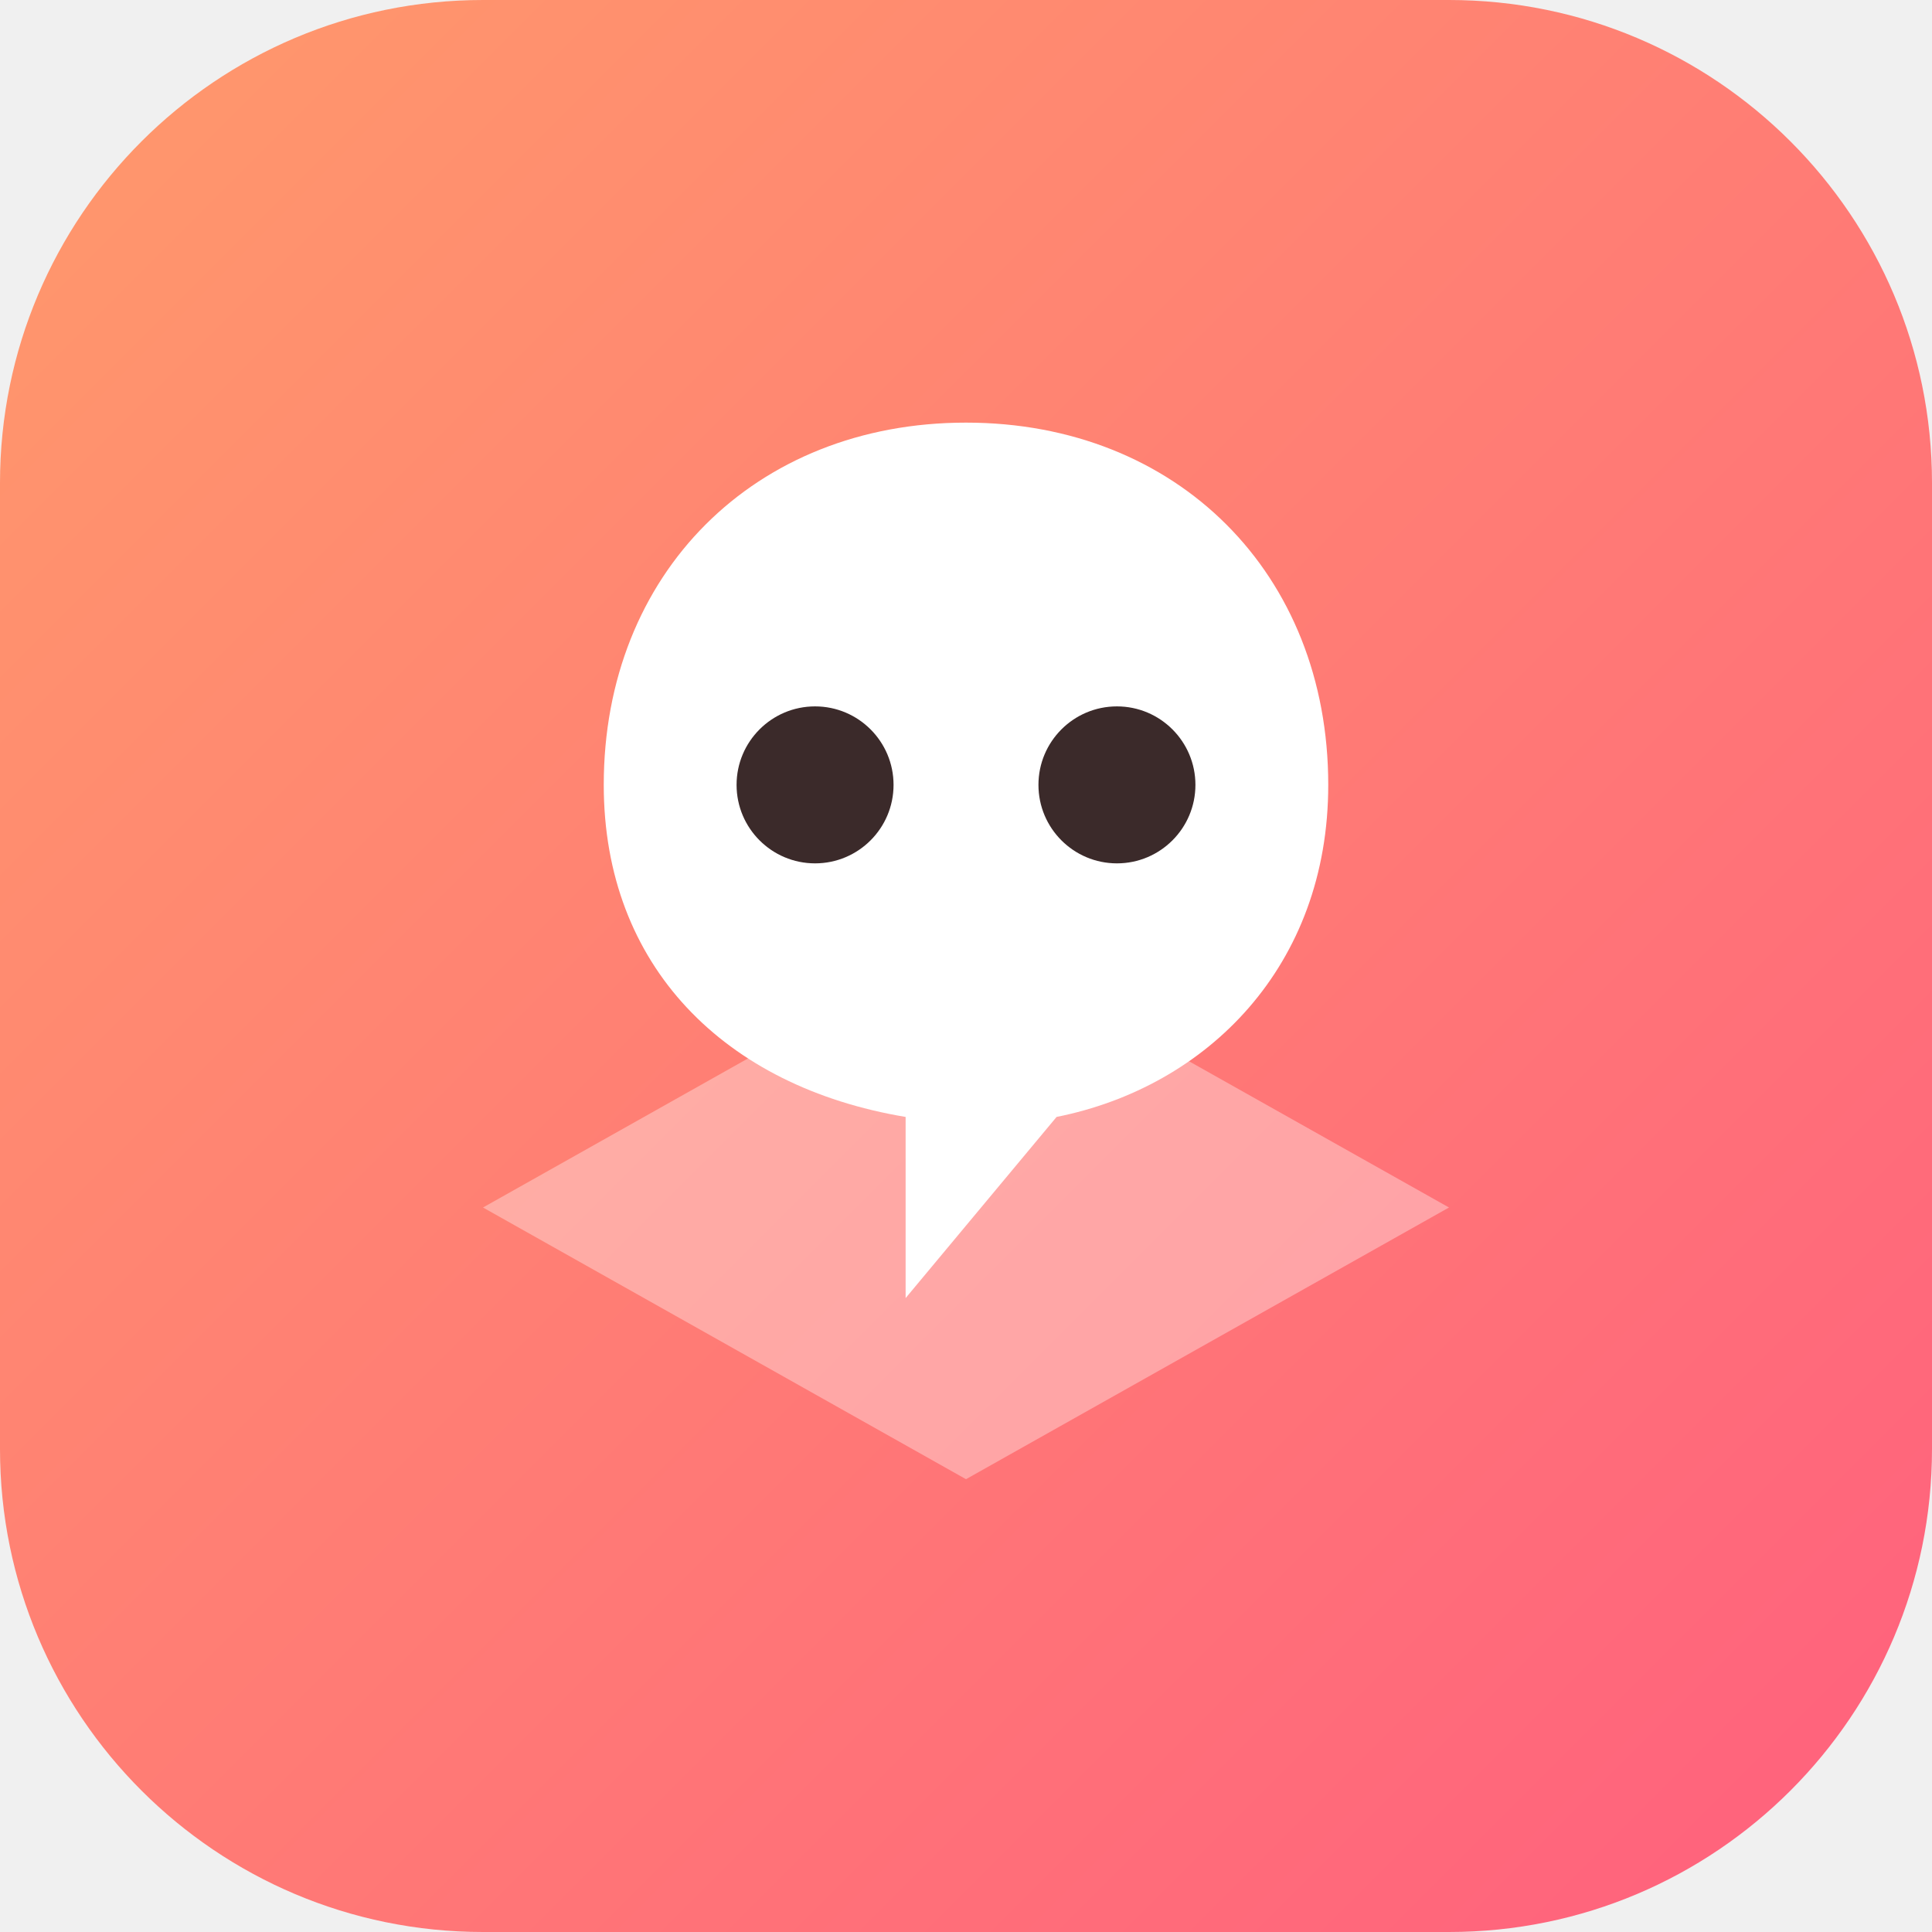
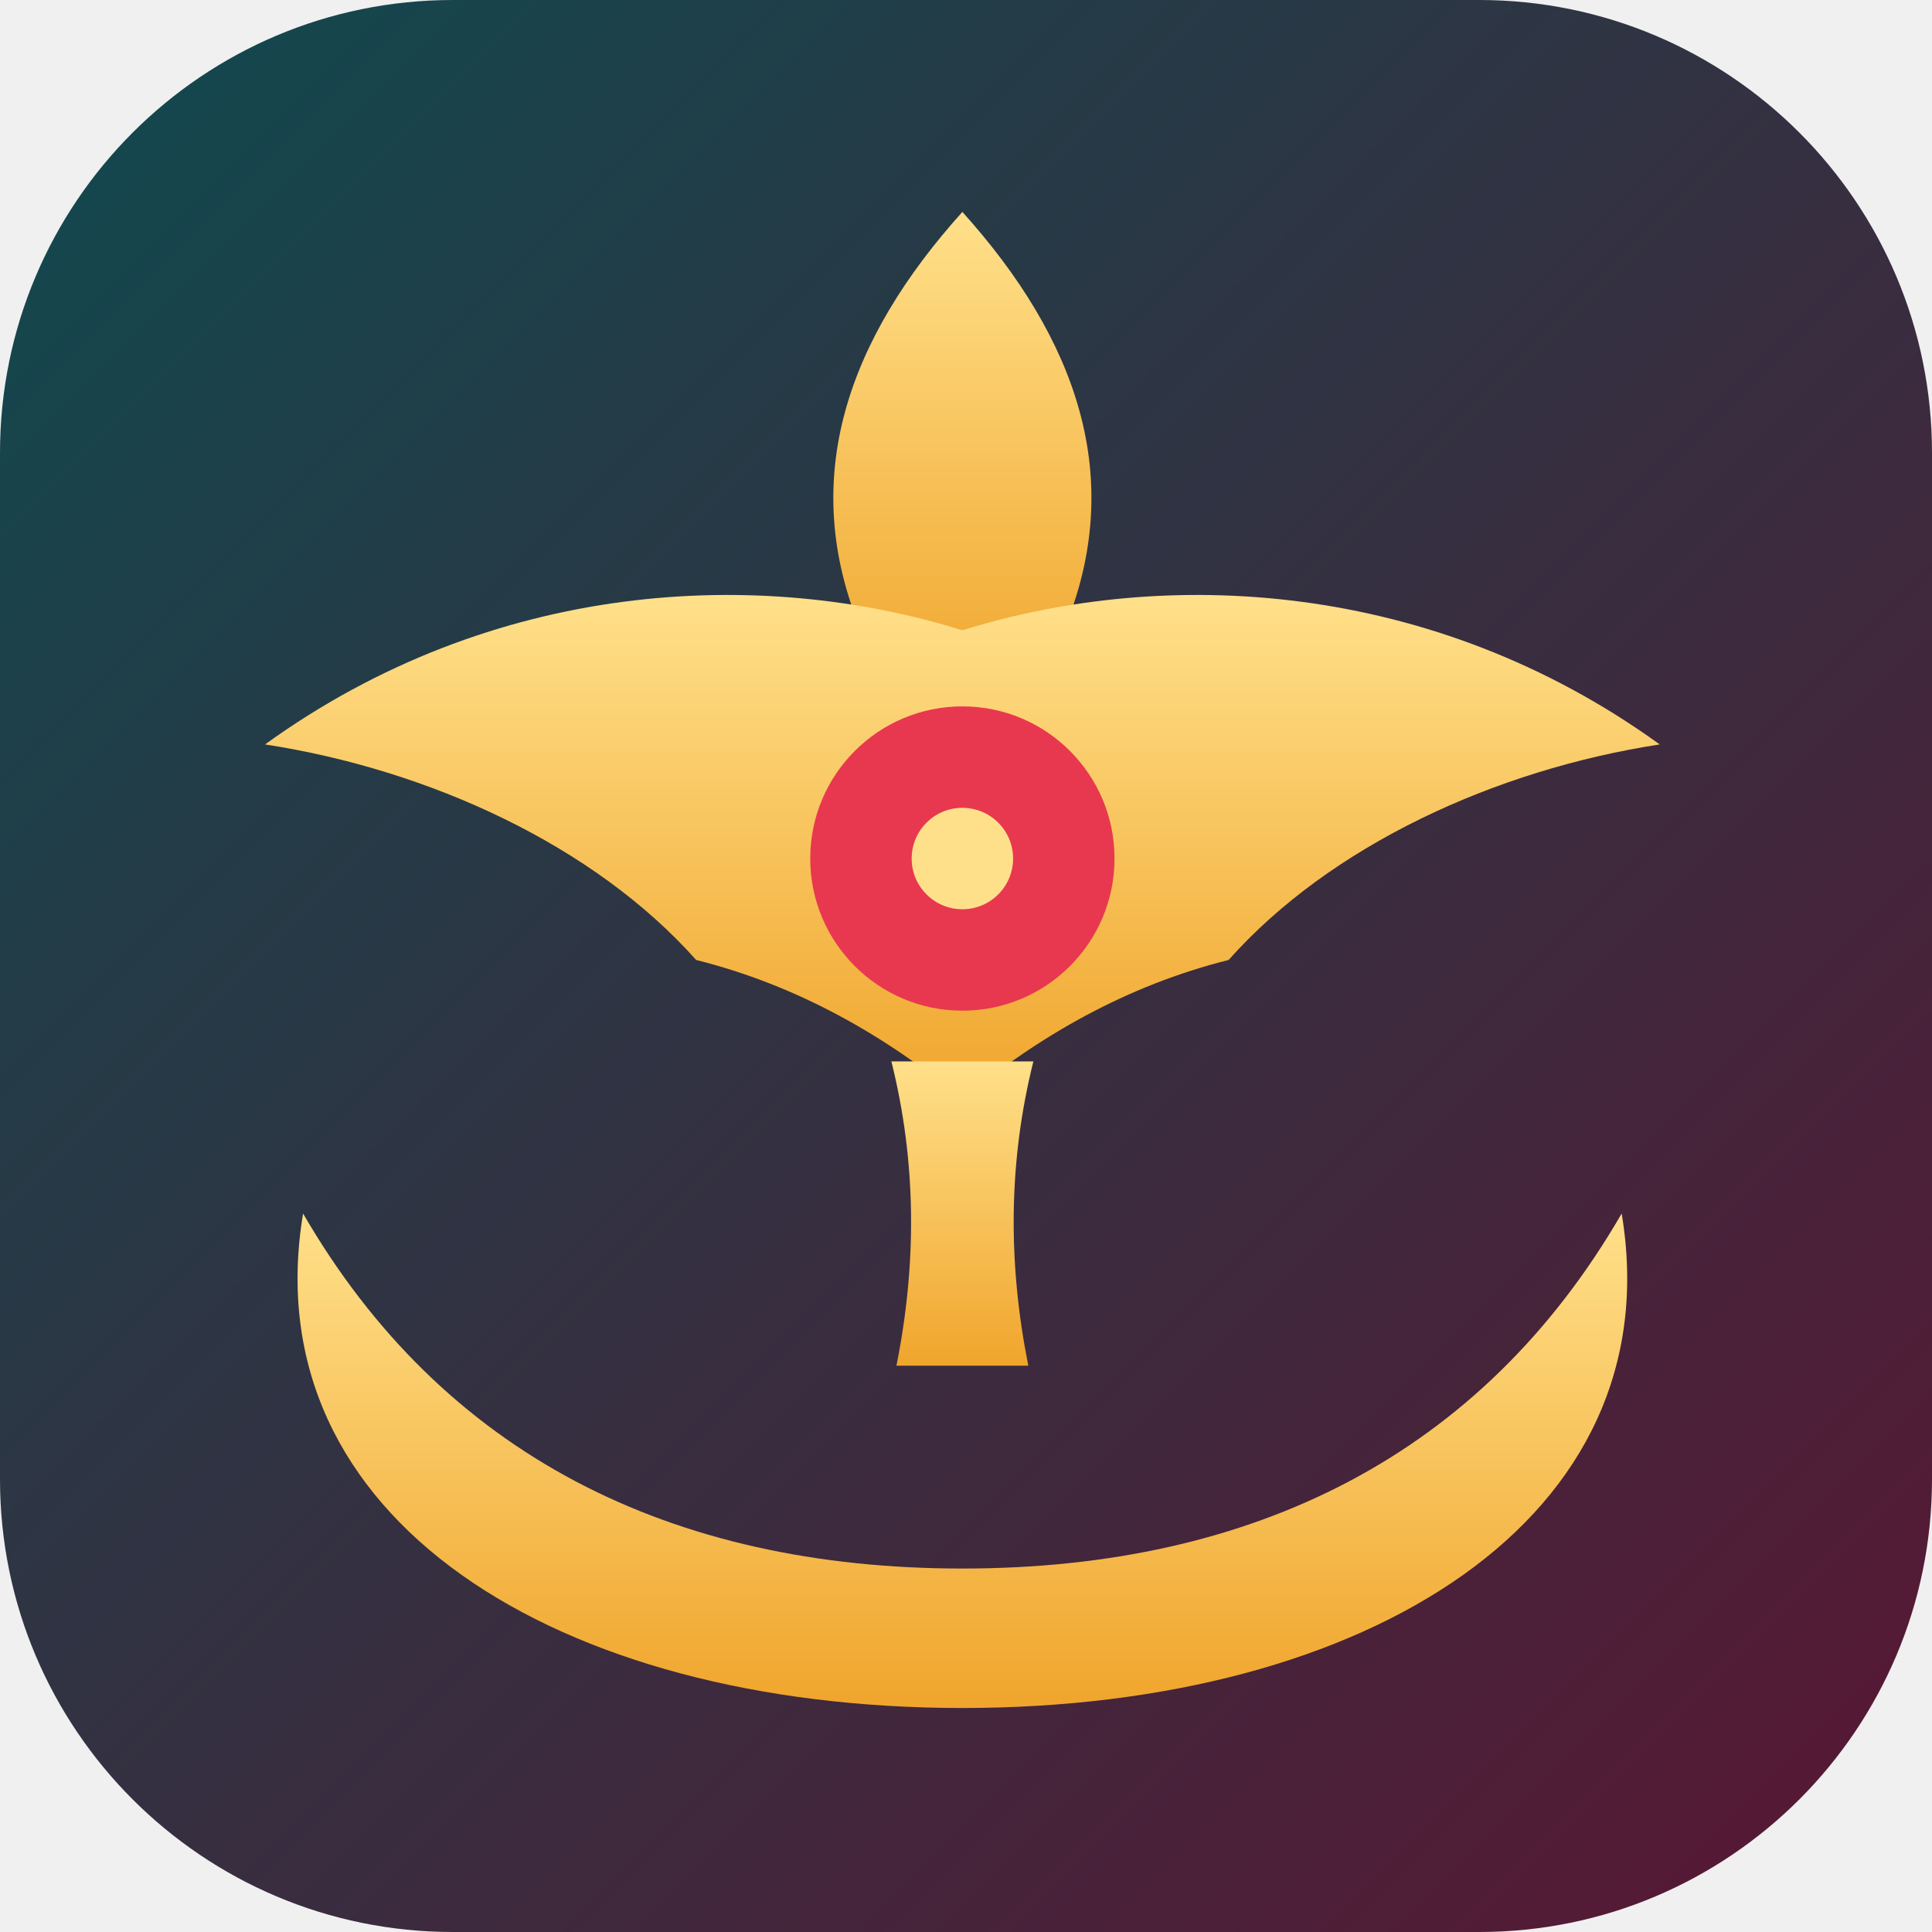
<svg xmlns="http://www.w3.org/2000/svg" viewBox="0 0 64 64">
  <defs>
-     <linearGradient id="g" x1="0" y1="0" x2="1" y2="1">
-       <stop offset="0" stop-color="#ff9a6b" />
-       <stop offset="1" stop-color="#ff5f7e" />
+     <linearGradient id="bg" x1="0" y1="0" x2="1" y2="1">
+       <stop offset="0" stop-color="#0f4a4f" />
+       <stop offset="1" stop-color="#5a1633" />
+     </linearGradient>
+     <linearGradient id="gold" x1="0" y1="0" x2="0" y2="1">
+       <stop offset="0" stop-color="#ffe08a" />
+       <stop offset="1" stop-color="#f0a52c" />
    </linearGradient>
  </defs>
-   <rect width="64" height="64" rx="16" fill="url(#g)" />
-   <path d="M16 40 L32 31 L48 40 L32 49 Z" fill="#fff" opacity="0.35" />
-   <path d="M20 26c0-7 5-12 12-12s12 5 12 12c0 6-4 10-9 11l-5 6v-6c-6-1-10-5-10-11z" fill="#fff" />
-   <circle cx="27" cy="26" r="2.6" fill="#3b2a2a" />
-   <circle cx="37" cy="26" r="2.6" fill="#3b2a2a" />
+   <rect width="64" height="64" rx="15" fill="url(#bg)" />
+   <g transform="translate(5 4.5) scale(0.84)" fill="url(#gold)">
+     <path d="M32 3C36.5 8 38.5 13.5 36 19.5L32 22.5L28 19.5C25.5 13.5 27.5 8 32 3Z" />
+     <path d="M32 19.5C24 17 13.5 17.5 4.5 24C11 25 17.5 28 21.5 32.5C25.5 33.5 29 35.5 32 38C35 35.5 38.5 33.5 42.5 32.5C46.5 28 53 25 59.5 24C50.5 17.5 40 17 32 19.5Z" />
+     <path d="M29.2 36.5C30.2 40.5 30.2 44.5 29.4 48.5L34.6 48.5C33.8 44.5 33.8 40.5 34.8 36.5Z" />
+     <path d="M6 42.5C11.5 52 20.5 56.5 32 56.5C43.5 56.5 52.5 52 58 42.5C60 54.5 48 62 32 62C16 62 4 54.5 6 42.5Z" />
+     <circle cx="32" cy="28.5" r="6" fill="#e8384f" />
+     <circle cx="32" cy="28.5" r="2" fill="#ffe08a" />
+   </g>
</svg>
